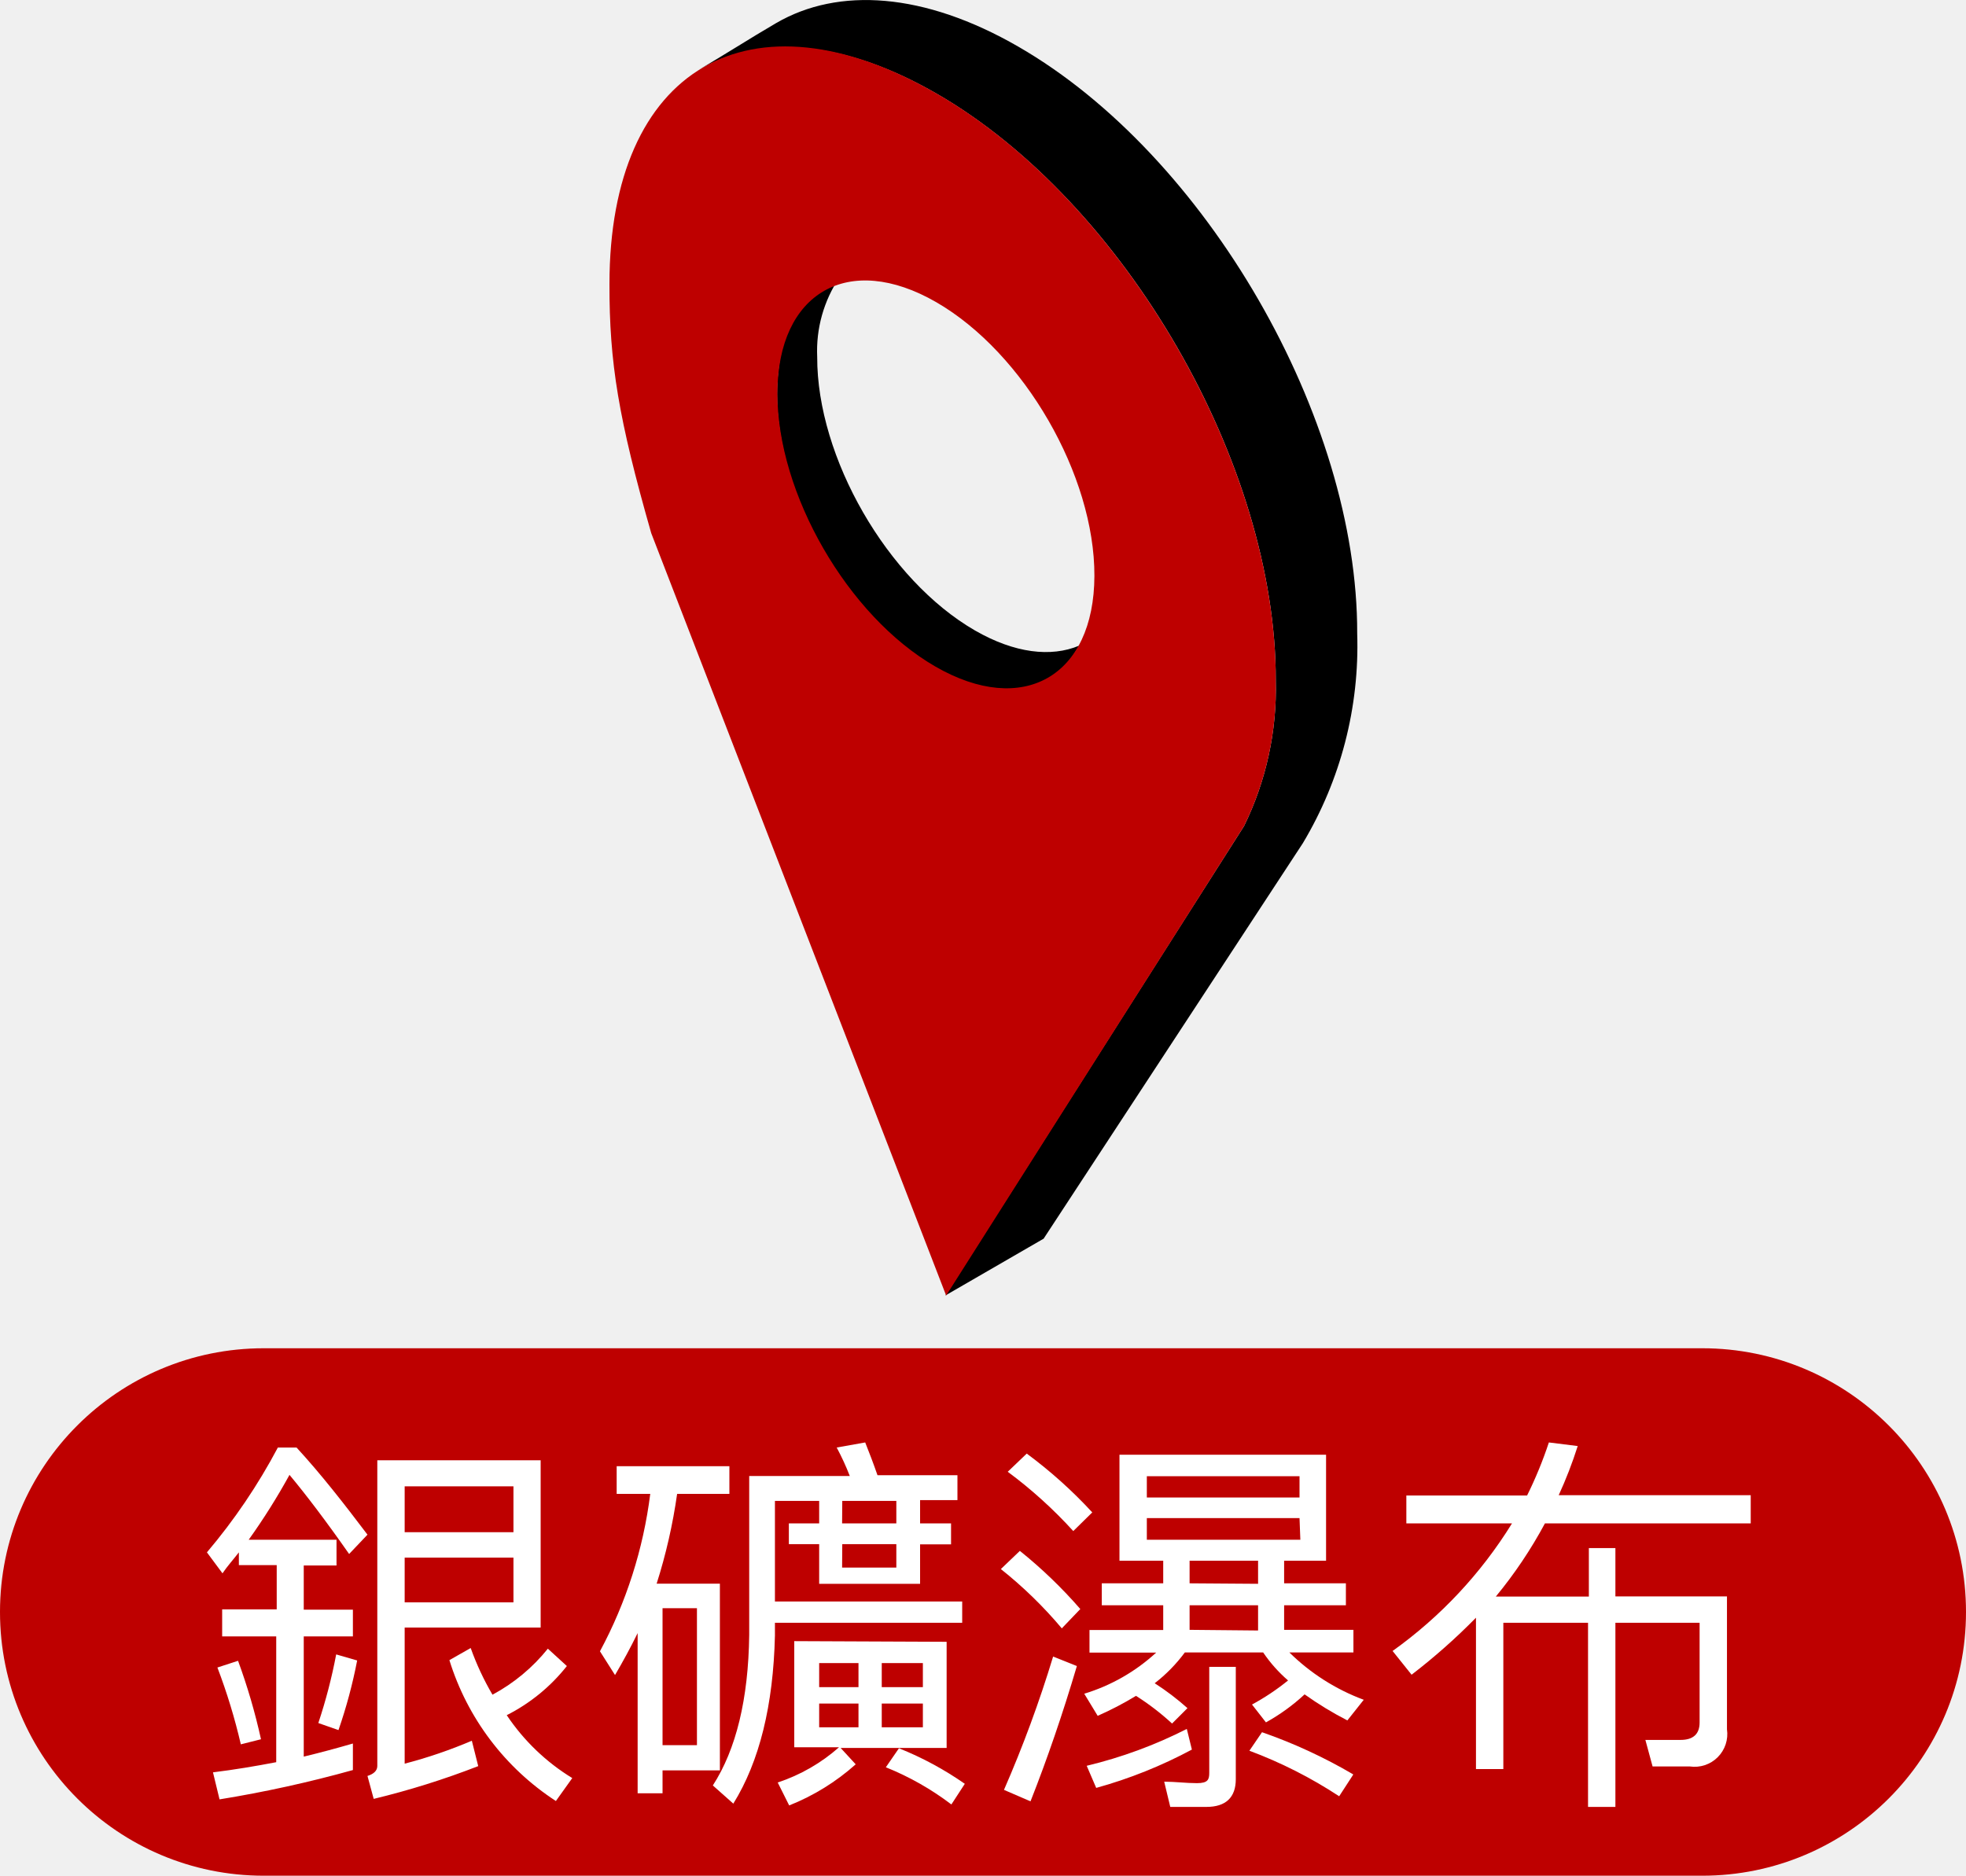
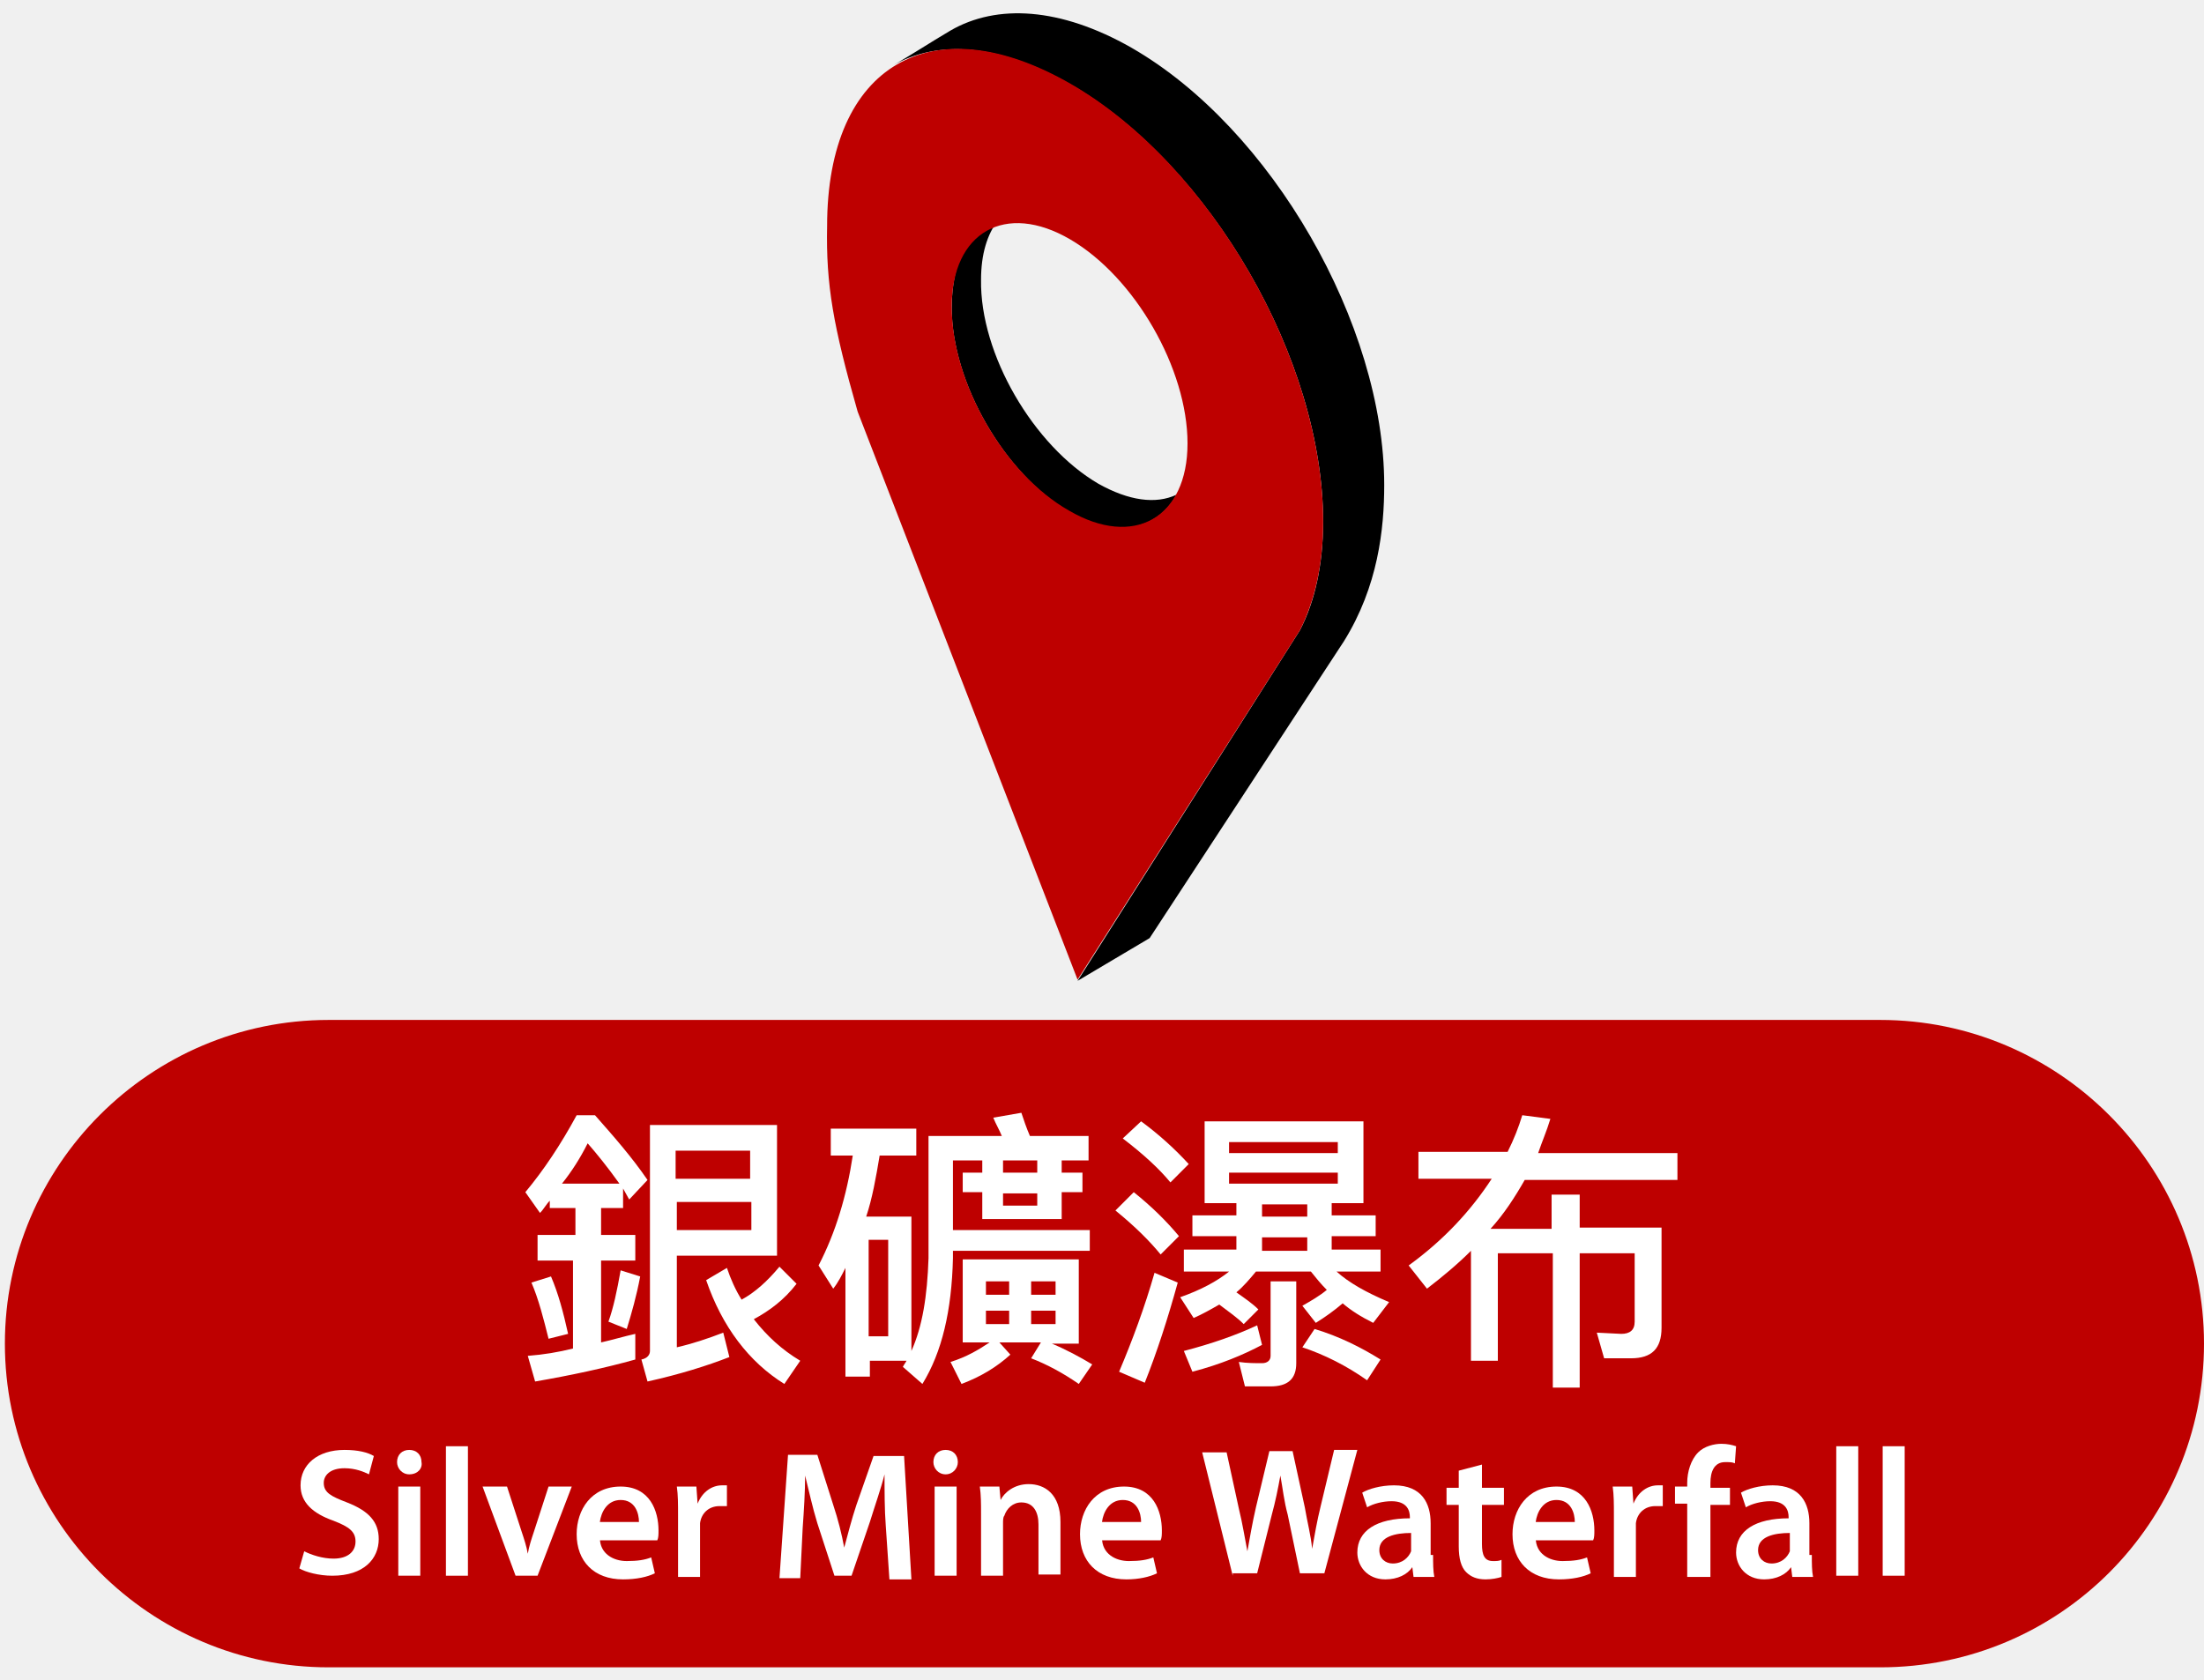
- <svg xmlns="http://www.w3.org/2000/svg" width="120" height="114.51" viewBox="0 0 120 114.51">
-   <g id="Layer_2" data-name="Layer 2">
-     <g id="Pointer">
-       <g>
-         <rect y="82.31" width="120" height="32.2" rx="16.1" style="fill: #be0000" />
-         <g>
-           <path d="M14.58,95.55v-.78c-.34.44-.71.85-1,1.28l-.95-1.28a35.78,35.78,0,0,0,4.33-6.4H18.1C19.6,90,21,91.8,22.43,93.69l-1.12,1.18c-1.4-2-2.63-3.62-3.64-4.83A39.42,39.42,0,0,1,15.18,94h5.36v1.57h-2v2.7h3V99.9h-3v7.34c1-.24,2-.51,3-.8v1.62a75.07,75.07,0,0,1-8.14,1.79L13,108.2c1.3-.16,2.61-.38,3.86-.62V99.9H13.56V98.25h3.33v-2.7Zm1.35,10.63-1.23.31a36,36,0,0,0-1.43-4.69l1.26-.41A36.91,36.91,0,0,1,15.93,106.18Zm5.87-4.81a30.8,30.8,0,0,1-1.14,4.25l-1.23-.43A32.11,32.11,0,0,0,20.52,101Zm2.9,6.3a29.18,29.18,0,0,0,4.1-1.4l.39,1.55a49.87,49.87,0,0,1-6.38,2l-.38-1.4c.38-.12.6-.32.6-.61V89.15H33V99.36H24.7Zm6.64-16.93H24.7v2.8h6.64ZM24.7,97.82h6.64V95.09H24.7Zm9.9,3.89a11,11,0,0,1-3.67,3,12.91,12.91,0,0,0,4,3.84l-1,1.4a15.86,15.86,0,0,1-6.5-8.6l1.3-.74a16.71,16.71,0,0,0,1.33,2.85,11,11,0,0,0,3.38-2.81Z" style="fill: #fff" />
-           <path d="M37.64,91.2V89.51h6.88V91.2H41.33a33.62,33.62,0,0,1-1.25,5.48h3.86v11.4h-3.5v1.4H38.92V99.7c-.44.9-.9,1.74-1.38,2.56l-.92-1.45a27.56,27.56,0,0,0,3.07-9.61Zm4.9,15.34V98.18h-2.1v8.36Zm4.76-6.69c-.1,4.25-.94,7.68-2.54,10.26L43.51,109c1.42-2.2,2.17-5.27,2.22-9.18V90.11h6.14a15.65,15.65,0,0,0-.8-1.74l1.74-.31c.24.6.5,1.28.75,2h4.88v1.52H56.16V93h1.89v1.28H56.16v2.41H50V94.27H48.15V93H50V91.63H47.3v6.14H58.73v1.3H47.3Zm10.48.38v6.48H51.31l.92,1a13.66,13.66,0,0,1-4.06,2.51l-.7-1.4a10.73,10.73,0,0,0,3.74-2.15H48.48v-6.48ZM52.4,103v-1.47H50V103Zm0,1H50v1.45H52.4Zm-1-11h3.31V91.63H51.41Zm0,2.7h3.31V94.27H51.41ZM53.82,103h2.51v-1.47H53.82Zm2.51,1H53.82v1.45h2.51Zm2.56,4.9-.82,1.26a17.22,17.22,0,0,0-4-2.27l.8-1.16A20,20,0,0,1,58.89,108.9Z" style="fill: #fff" />
-           <path d="M65.94,98.23l-1.13,1.18a25.86,25.86,0,0,0-3.72-3.62l1.16-1.11A28.64,28.64,0,0,1,65.94,98.23Zm-.21,3.48c-.87,2.94-1.82,5.7-2.83,8.26l-1.62-.7a73.92,73.92,0,0,0,3-8.14Zm.94-9.38-1.16,1.14a27.6,27.6,0,0,0-4-3.62l1.16-1.11A28.34,28.34,0,0,1,66.67,92.33Zm14.27-3.52v6.47H78.38v1.38h3.77V98H78.38v1.5h4.23v1.38H78.7a12.83,12.83,0,0,0,4.54,2.89l-1,1.26a21.33,21.33,0,0,1-2.61-1.59,12,12,0,0,1-2.36,1.71l-.85-1.09a14.26,14.26,0,0,0,2.2-1.47,8.73,8.73,0,0,1-1.52-1.71H72.32a9.58,9.58,0,0,1-1.84,1.88,15.93,15.93,0,0,1,2,1.52l-.94.94a15.49,15.49,0,0,0-2.2-1.69A20.07,20.07,0,0,1,67,104.75l-.82-1.35a11.36,11.36,0,0,0,4.39-2.51H66.5V99.51H71V98H67.25V96.66H71V95.28H68.33V88.81Zm-8.19,18a28.33,28.33,0,0,1-5.84,2.34l-.58-1.35a27.73,27.73,0,0,0,6.11-2.25Zm6.57-15.39v-1.3H70v1.3Zm0,1.26H70V94h9.37Zm-7.89,17.63-.37-1.54c.68,0,1.33.09,2,.09s.75-.22.75-.63v-6.47h1.62v6.86c0,1.11-.61,1.69-1.79,1.69Zm5.36-13.62V95.28H72.61v1.38Zm0,2.85V98H72.61v1.5Zm5.8,8.81-.85,1.31a27.45,27.45,0,0,0-5.48-2.78l.77-1.13A31.26,31.26,0,0,1,82.59,108.32Z" style="fill: #fff" />
-           <path d="M98.6,94.51v2.95h6.81v8.11a2,2,0,0,1-2.27,2.27h-2.27l-.44-1.62,2.15,0c.77,0,1.16-.36,1.16-1.06V99.07H98.6v11.24H96.93V99.07H91.76V108H90.09V98.76a37.68,37.68,0,0,1-3.93,3.48L85,100.79A27,27,0,0,0,92.29,93H85.84V91.3h7.37a25.08,25.08,0,0,0,1.33-3.24l1.76.22a26.29,26.29,0,0,1-1.16,3h11.72V93H94.3a27.34,27.34,0,0,1-3,4.47h5.68V94.51Z" style="fill: #fff" />
-         </g>
-         <g>
-           <path d="M59.51,38.49c-5.34-3.08-9.65-10.56-9.63-16.7a8.06,8.06,0,0,1,1.36-4.86c-2.36.72-3.8,3.36-3.81,7.17,0,6.14,4.3,13.62,9.64,16.7,3.89,2.25,7.25,1.53,8.79-1.38C64.16,40.13,61.94,39.89,59.51,38.49Z" />
-           <path d="M57.19,5.73C51.42,2.4,46.38,2.09,42.61,4.28c1.58-.91,3.13-1.92,4.78-2.88,3.78-2.19,9-1.88,14.77,1.45C73.62,9.46,82.88,25.5,82.84,38.67a23.45,23.45,0,0,1-3.32,12.81L63.7,75.62l-6,3.47L75.94,50.42a19.06,19.06,0,0,0,1.93-8.87C77.91,28.39,68.65,12.35,57.19,5.73Z" />
-         </g>
-         <path d="M77.87,41.55a19.06,19.06,0,0,1-1.93,8.87L57.75,79.09l-18-46.54c-2-7-2.56-10.41-2.55-15.21,0-13.17,8.57-18.22,20-11.61S77.91,28.39,77.87,41.55Zm-20.78-.86c5.35,3.09,9.69.61,9.71-5.53s-4.3-13.62-9.65-16.71-9.68-.6-9.7,5.54,4.3,13.62,9.64,16.7h0" style="fill: #be0000" />
-       </g>
-     </g>
+ <svg xmlns="http://www.w3.org/2000/svg" version="1.1" id="Layer_1" x="0px" y="0px" width="180.4px" height="137.5px" viewBox="0 0 180.4 137.5" style="enable-background:new 0 0 180.4 137.5;" xml:space="preserve">
+   <path style="fill:#BE0000;" d="M153.9,136.5h-127c-14.6,0-26.5-11.9-26.5-26.5v0c0-14.6,11.9-26.5,26.5-26.5h127  c14.6,0,26.5,11.9,26.5,26.5v0C180.4,124.6,168.6,136.5,153.9,136.5z" />
+   <g>
+     <path style="fill:#FFFFFF;" d="M45,98.9v-0.6c-0.3,0.3-0.5,0.7-0.8,1l-1.2-1.7c1.5-1.8,2.9-3.9,4.2-6.3h1.5c1.5,1.7,3,3.4,4.3,5.3   l-1.5,1.6L51,97.3v1.6h-1.8v2.2H52v2.1h-2.8v6.7c0.9-0.2,1.9-0.5,2.8-0.7v2.1c-2.5,0.7-5.3,1.3-8.2,1.8l-0.6-2.1   c1.3-0.1,2.5-0.3,3.7-0.6v-7.2H44v-2.1h3.1v-2.2H45z M46.5,109.2l-1.6,0.4c-0.4-1.6-0.8-3.2-1.4-4.6l1.6-0.5   C45.7,105.9,46.1,107.4,46.5,109.2z M50.7,96.9c-1-1.4-1.9-2.5-2.6-3.3c-0.6,1.2-1.3,2.3-2.1,3.3H50.7z M52.4,104.5   c-0.3,1.6-0.7,3-1.1,4.3l-1.5-0.6c0.4-1.1,0.7-2.5,1-4.2L52.4,104.5z M55.4,110.3c1.3-0.3,2.5-0.7,3.8-1.2l0.5,2   c-1.8,0.7-4,1.4-6.7,2l-0.5-1.8c0.5-0.1,0.7-0.4,0.7-0.7V92.1h10.4v10.7h-8.2V110.3z M61.4,94.2h-6.1v2.3h6.1V94.2z M55.4,100.7   h6.1v-2.3h-6.1V100.7z M65.2,105.1c-1,1.3-2.2,2.2-3.5,2.9c1.1,1.4,2.3,2.5,3.8,3.4l-1.3,1.9c-2.9-1.8-5.1-4.7-6.4-8.5l1.7-1   c0.3,0.9,0.7,1.8,1.2,2.6c1.1-0.6,2.1-1.5,3.1-2.7L65.2,105.1z" />
+     <path style="fill:#FFFFFF;" d="M68,94.6v-2.2h7v2.2H72c-0.3,1.8-0.6,3.5-1.1,5h3.7v11c0.9-2,1.3-4.5,1.4-7.6V93h6   c-0.2-0.5-0.5-1-0.7-1.5l2.3-0.4c0.2,0.6,0.4,1.2,0.7,1.9h4.8v2h-2.2v1h1.7v1.6h-1.7v2.2h-6.5v-2.2h-1.6V96h1.6v-1H78v5.7h11.2v1.7   H78v0.6c-0.1,4.3-0.9,7.7-2.5,10.3l-1.6-1.4c0.1-0.2,0.2-0.3,0.3-0.5h-3v1.3h-2v-8.9c-0.3,0.6-0.6,1.2-1,1.7l-1.2-1.9   c1.4-2.7,2.3-5.7,2.8-9H68z M72.7,109.4v-7.9h-1.6v7.9H72.7z M88.3,103.2v6.8h-2.2c1.2,0.5,2.3,1.1,3.3,1.7l-1.1,1.6   c-1.3-0.9-2.6-1.6-3.9-2.1l0.8-1.3h-3.4l0.9,1c-1.1,1-2.4,1.8-4,2.4l-0.9-1.8c1.3-0.4,2.3-1,3.2-1.6h-2.2v-6.8H88.3z M82.6,106   v-1.1h-1.9v1.1H82.6z M82.6,107.3h-1.9v1.1h1.9V107.3z M82.1,96h2.8v-1h-2.8V96z M82.1,98.7h2.8v-1h-2.8V98.7z M84.4,106h2v-1.1h-2   V106z M86.4,107.3h-2v1.1h2V107.3z" />
+     <path style="fill:#FFFFFF;" d="M96.5,101.2l-1.5,1.5c-0.9-1.1-2.1-2.3-3.7-3.6l1.5-1.5C94.3,98.8,95.5,100,96.5,101.2z M96.4,105   c-0.8,2.9-1.7,5.7-2.7,8.2l-2.1-0.9c1.1-2.6,2.1-5.3,2.9-8.1L96.4,105z M97.3,95.3l-1.5,1.5c-0.9-1.1-2.2-2.3-3.9-3.6l1.5-1.4   C94.9,92.9,96.2,94.1,97.3,95.3z M111.6,91.8v6.7h-2.6v1h3.6v1.7h-3.6v1.1h4v1.8h-3.6c1,0.9,2.4,1.7,4.3,2.5l-1.3,1.7   c-1-0.5-1.8-1-2.5-1.6c-0.7,0.6-1.4,1.1-2.2,1.6l-1.1-1.4c0.7-0.4,1.4-0.8,2-1.3c-0.5-0.5-0.9-1-1.3-1.5h-4.5   c-0.5,0.6-1,1.2-1.6,1.7c0.7,0.5,1.3,0.9,1.8,1.4l-1.2,1.2c-0.5-0.5-1.2-1-2-1.6c-0.7,0.4-1.4,0.8-2.1,1.1l-1.1-1.7   c1.7-0.6,3-1.3,4-2.1h-3.7v-1.8h4.3v-1.1h-3.6v-1.7h3.6v-1h-2.6v-6.7H111.6z M103.3,110.1c-1.5,0.8-3.4,1.6-5.7,2.2l-0.7-1.7   c2.3-0.6,4.3-1.3,6-2.1L103.3,110.1z M109.5,94.4v-0.9h-8.9v0.9H109.5z M109.5,96h-8.9v0.9h8.9V96z M101.9,113.5l-0.5-2   c0.7,0.1,1.3,0.1,1.9,0.1c0.4,0,0.7-0.2,0.7-0.6v-6.1h2.1v6.7c0,1.3-0.7,1.9-2.1,1.9H101.9z M107,99.6v-1h-3.7v1H107z M107,102.4   v-1.1h-3.7v1.1H107z M113,111.3l-1.1,1.7c-1.7-1.2-3.5-2.1-5.3-2.7l1-1.5C109.6,109.4,111.4,110.3,113,111.3z" />
+     <path style="fill:#FFFFFF;" d="M129.3,97.7v2.8h6.7v8.2c0,1.7-0.8,2.5-2.5,2.5h-2.2l-0.6-2.1l2,0.1c0.7,0,1.1-0.3,1.1-1v-5.6h-4.5   v11h-2.2v-11h-4.5v8.8h-2.2v-9c-1.1,1.1-2.3,2.1-3.6,3.1l-1.5-1.9c2.9-2.1,5.1-4.5,6.8-7.1h-6v-2.2h7.3c0.5-1,0.9-2,1.2-3l2.3,0.3   c-0.3,1-0.7,1.9-1,2.8h11.4v2.2h-12.5c-0.8,1.4-1.7,2.8-2.8,4h5v-2.8H129.3z" />
+     <path style="fill:#FFFFFF;" d="M24.9,127c0.6,0.3,1.5,0.6,2.4,0.6c1.2,0,1.8-0.6,1.8-1.4c0-0.8-0.5-1.2-1.8-1.7   c-1.7-0.6-2.7-1.5-2.7-2.9c0-1.7,1.4-2.9,3.6-2.9c1.1,0,1.9,0.2,2.4,0.5l-0.4,1.5c-0.4-0.2-1.1-0.5-2-0.5c-1.2,0-1.7,0.6-1.7,1.2   c0,0.8,0.6,1.1,1.9,1.6c1.8,0.7,2.6,1.6,2.6,3c0,1.6-1.2,3-3.8,3c-1.1,0-2.2-0.3-2.7-0.6L24.9,127z" />
+     <path style="fill:#FFFFFF;" d="M33.5,120.7c-0.6,0-1-0.5-1-1c0-0.6,0.4-1,1-1c0.6,0,1,0.4,1,1C34.6,120.2,34.2,120.7,33.5,120.7   L33.5,120.7z M32.6,129v-7.3h1.8v7.3H32.6z" />
+     <path style="fill:#FFFFFF;" d="M36.5,118.4h1.8V129h-1.8V118.4z" />
+     <path style="fill:#FFFFFF;" d="M41.5,121.7l1.2,3.7c0.2,0.6,0.4,1.2,0.5,1.8h0c0.1-0.6,0.3-1.2,0.5-1.8l1.2-3.7h1.9L44,129h-1.8   l-2.7-7.3H41.5z" />
+     <path style="fill:#FFFFFF;" d="M49.1,125.9c0,1.3,1.1,1.9,2.2,1.9c0.9,0,1.5-0.1,2-0.3l0.3,1.3c-0.6,0.3-1.5,0.5-2.6,0.5   c-2.4,0-3.8-1.5-3.8-3.7c0-2,1.2-3.9,3.6-3.9c2.4,0,3.1,2,3.1,3.6c0,0.3,0,0.6-0.1,0.8H49.1z M52.3,124.6c0-0.7-0.3-1.8-1.5-1.8   c-1.1,0-1.6,1-1.7,1.8H52.3z" />
+     <path style="fill:#FFFFFF;" d="M55.5,124.1c0-1,0-1.7-0.1-2.4H57l0.1,1.4h0c0.4-1,1.2-1.5,2-1.5c0.2,0,0.3,0,0.4,0v1.7   c-0.2,0-0.3,0-0.6,0c-0.9,0-1.5,0.6-1.6,1.4c0,0.2,0,0.4,0,0.6v3.8h-1.8V124.1z" />
+     <path style="fill:#FFFFFF;" d="M72.5,124.9c-0.1-1.3-0.1-2.9-0.1-4.2h0c-0.3,1.2-0.8,2.6-1.2,3.9l-1.5,4.4h-1.4l-1.4-4.3   c-0.4-1.3-0.7-2.7-1-3.9h0c0,1.3-0.1,2.9-0.2,4.3l-0.2,4.1h-1.7l0.7-10.1h2.4l1.3,4.1c0.4,1.2,0.7,2.4,0.9,3.5h0   c0.3-1.1,0.6-2.3,1-3.5l1.4-4H74l0.6,10.1h-1.8L72.5,124.9z" />
+     <path style="fill:#FFFFFF;" d="M77.4,120.7c-0.6,0-1-0.5-1-1c0-0.6,0.4-1,1-1c0.6,0,1,0.4,1,1C78.4,120.2,78,120.7,77.4,120.7   L77.4,120.7z M76.5,129v-7.3h1.8v7.3H76.5z" />
+     <path style="fill:#FFFFFF;" d="M80.3,123.9c0-0.8,0-1.5-0.1-2.2h1.6l0.1,1.1h0c0.3-0.6,1.1-1.3,2.3-1.3c1.3,0,2.6,0.8,2.6,3.1v4.3   h-1.8v-4.1c0-1-0.4-1.8-1.4-1.8c-0.7,0-1.2,0.5-1.4,1.1c-0.1,0.1-0.1,0.4-0.1,0.6v4.3h-1.8V123.9z" />
+     <path style="fill:#FFFFFF;" d="M90.2,125.9c0,1.3,1.1,1.9,2.2,1.9c0.9,0,1.5-0.1,2-0.3l0.3,1.3c-0.6,0.3-1.5,0.5-2.5,0.5   c-2.4,0-3.8-1.5-3.8-3.7c0-2,1.2-3.9,3.6-3.9c2.4,0,3.1,2,3.1,3.6c0,0.3,0,0.6-0.1,0.8H90.2z M93.4,124.6c0-0.7-0.3-1.8-1.5-1.8   c-1.1,0-1.6,1-1.7,1.8H93.4z" />
+     <path style="fill:#FFFFFF;" d="M100.9,129l-2.5-10.1h2l1,4.6c0.3,1.2,0.5,2.5,0.7,3.5h0c0.2-1.1,0.4-2.3,0.7-3.6l1.1-4.6h1.9l1,4.6   c0.2,1.2,0.5,2.3,0.6,3.4h0c0.2-1.1,0.4-2.3,0.7-3.5l1.1-4.6h1.9l-2.7,10.1h-2l-1-4.8c-0.3-1.1-0.4-2.1-0.6-3.2h0   c-0.2,1.1-0.4,2.1-0.7,3.2l-1.2,4.8H100.9z" />
+     <path style="fill:#FFFFFF;" d="M117.3,127.3c0,0.7,0,1.3,0.1,1.8h-1.7l-0.1-0.8h0c-0.4,0.6-1.2,1-2.2,1c-1.5,0-2.3-1.1-2.3-2.2   c0-1.8,1.6-2.8,4.3-2.8v-0.1c0-0.5-0.2-1.3-1.5-1.3c-0.7,0-1.5,0.2-2,0.5l-0.4-1.2c0.5-0.3,1.5-0.6,2.6-0.6c2.3,0,3,1.5,3,3.1   V127.3z M115.5,125.5c-1.3,0-2.6,0.3-2.6,1.4c0,0.7,0.5,1.1,1.1,1.1c0.8,0,1.3-0.5,1.5-1c0-0.1,0-0.3,0-0.4V125.5z" />
+     <path style="fill:#FFFFFF;" d="M121.3,119.9v1.9h1.8v1.4h-1.8v3.2c0,0.9,0.2,1.4,0.9,1.4c0.3,0,0.5,0,0.7-0.1l0,1.4   c-0.3,0.1-0.8,0.2-1.3,0.2c-0.7,0-1.2-0.2-1.6-0.6c-0.4-0.4-0.6-1.1-0.6-2.1v-3.4h-1v-1.4h1v-1.4L121.3,119.9z" />
+     <path style="fill:#FFFFFF;" d="M125.7,125.9c0,1.3,1.1,1.9,2.2,1.9c0.9,0,1.5-0.1,2-0.3l0.3,1.3c-0.6,0.3-1.5,0.5-2.6,0.5   c-2.4,0-3.8-1.5-3.8-3.7c0-2,1.2-3.9,3.6-3.9c2.4,0,3.1,2,3.1,3.6c0,0.3,0,0.6-0.1,0.8H125.7z M128.9,124.6c0-0.7-0.3-1.8-1.5-1.8   c-1.1,0-1.6,1-1.7,1.8H128.9z" />
+     <path style="fill:#FFFFFF;" d="M132.1,124.1c0-1,0-1.7-0.1-2.4h1.6l0.1,1.4h0c0.4-1,1.2-1.5,2-1.5c0.2,0,0.3,0,0.4,0v1.7   c-0.2,0-0.3,0-0.6,0c-0.9,0-1.5,0.6-1.6,1.4c0,0.2,0,0.4,0,0.6v3.8h-1.8V124.1z" />
+     <path style="fill:#FFFFFF;" d="M138.1,129v-5.9h-1v-1.4h1v-0.3c0-0.9,0.3-1.9,0.9-2.5c0.5-0.5,1.3-0.7,1.9-0.7   c0.5,0,0.9,0.1,1.2,0.2l-0.1,1.4c-0.2-0.1-0.4-0.1-0.8-0.1c-0.9,0-1.2,0.8-1.2,1.7v0.4h1.6v1.4h-1.6v5.9H138.1z" />
+     <path style="fill:#FFFFFF;" d="M148.3,127.3c0,0.7,0,1.3,0.1,1.8h-1.7l-0.1-0.8h0c-0.4,0.6-1.2,1-2.2,1c-1.5,0-2.3-1.1-2.3-2.2   c0-1.8,1.6-2.8,4.3-2.8v-0.1c0-0.5-0.2-1.3-1.5-1.3c-0.7,0-1.5,0.2-2,0.5l-0.4-1.2c0.5-0.3,1.5-0.6,2.6-0.6c2.3,0,3,1.5,3,3.1   V127.3z M146.5,125.5c-1.3,0-2.6,0.3-2.6,1.4c0,0.7,0.5,1.1,1.1,1.1c0.8,0,1.3-0.5,1.5-1c0-0.1,0-0.3,0-0.4V125.5z" />
+     <path style="fill:#FFFFFF;" d="M150.3,118.4h1.8V129h-1.8V118.4z" />
+     <path style="fill:#FFFFFF;" d="M154.1,118.4h1.8V129h-1.8V118.4z" />
  </g>
+   <g>
+     <path d="M89.9,39.6c-5.3-3.1-9.7-10.6-9.6-16.7c0-2.1,0.5-3.7,1.4-4.9c-2.4,0.7-3.8,3.4-3.8,7.2c0,6.1,4.3,13.6,9.6,16.7   c3.9,2.2,7.2,1.5,8.8-1.4C94.6,41.3,92.4,41,89.9,39.6z" />
+     <path d="M87.6,6.9C81.8,3.6,76.8,3.2,73,5.4c1.6-0.9,3.1-1.9,4.8-2.9c3.8-2.2,9-1.9,14.8,1.4c11.5,6.6,20.7,22.7,20.7,35.8   c0,3.6-0.5,8.3-3.3,12.8L94.1,76.8l-5.9,3.5l18.2-28.7c1.2-2.3,1.9-5.3,1.9-8.9C108.3,29.5,99.1,13.5,87.6,6.9z" />
+   </g>
+   <path style="fill:#BE0000;" d="M108.3,42.7c0,3.6-0.7,6.5-1.9,8.9L88.2,80.2l-18-46.5c-2-7-2.6-10.4-2.5-15.2  c0-13.2,8.6-18.2,20-11.6C99.1,13.5,108.3,29.5,108.3,42.7z M87.5,41.8c5.3,3.1,9.7,0.6,9.7-5.5c0-6.1-4.3-13.6-9.6-16.7  c-5.3-3.1-9.7-0.6-9.7,5.5C77.9,31.3,82.2,38.8,87.5,41.8L87.5,41.8" />
</svg>
